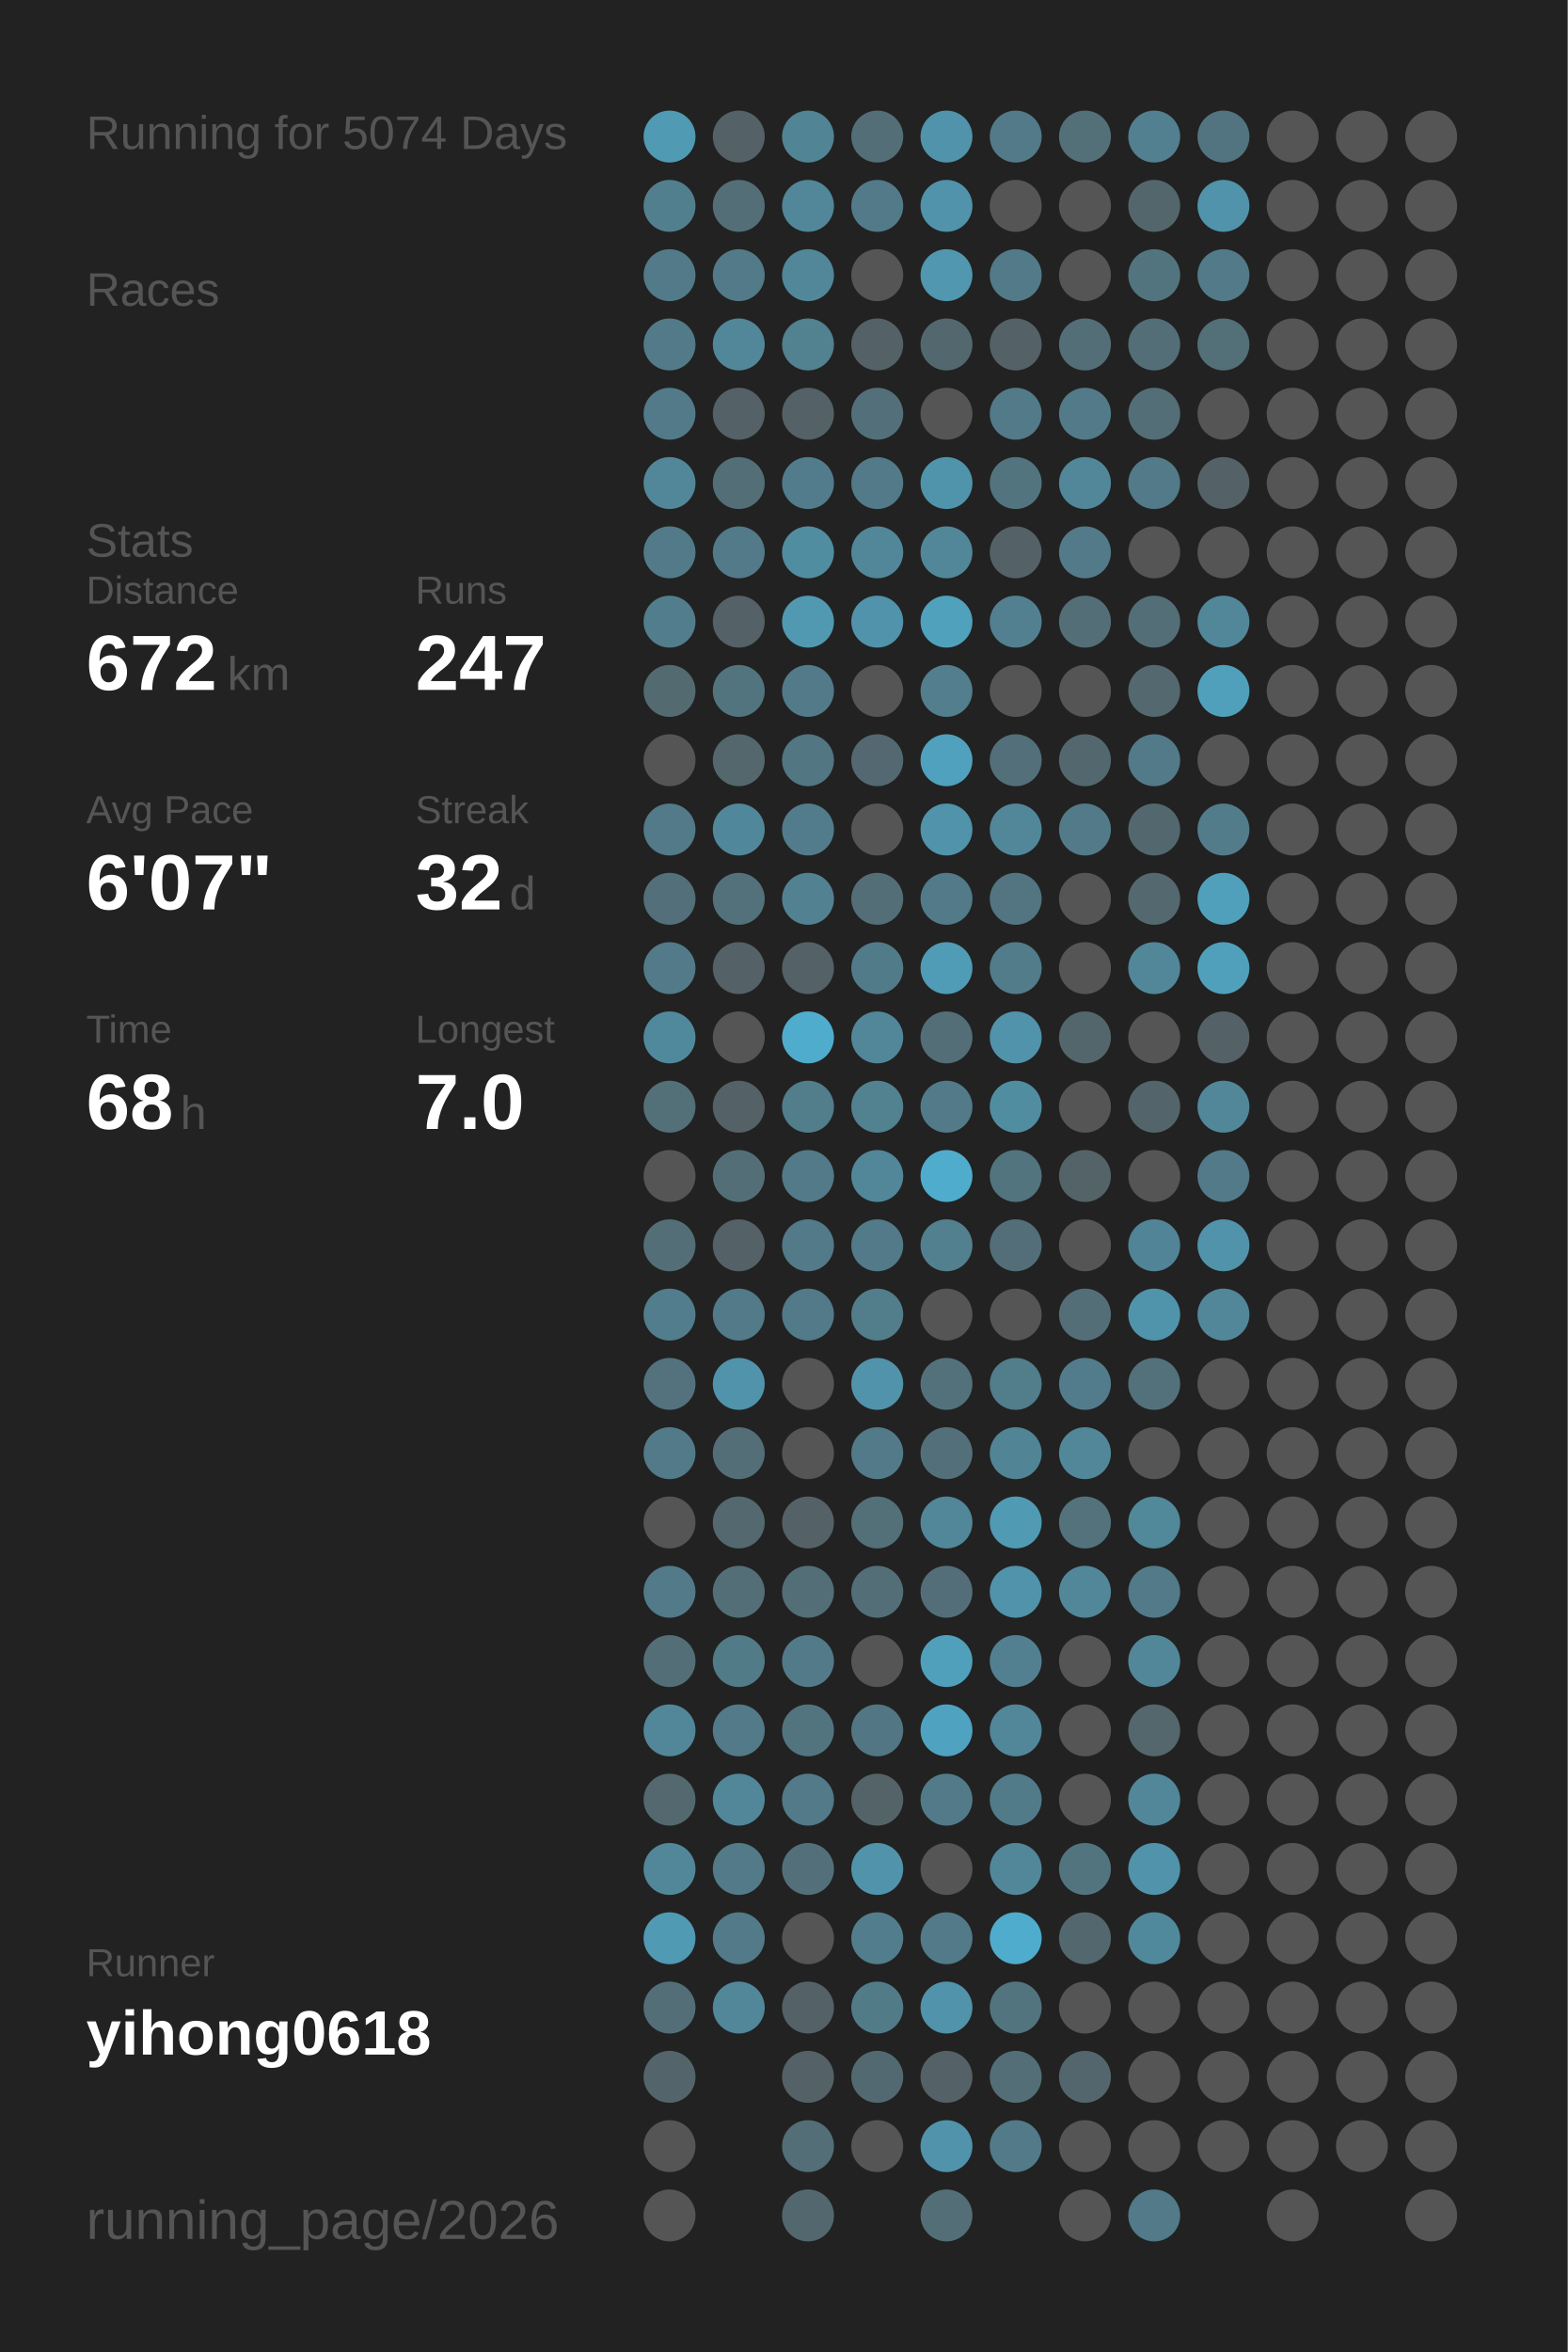
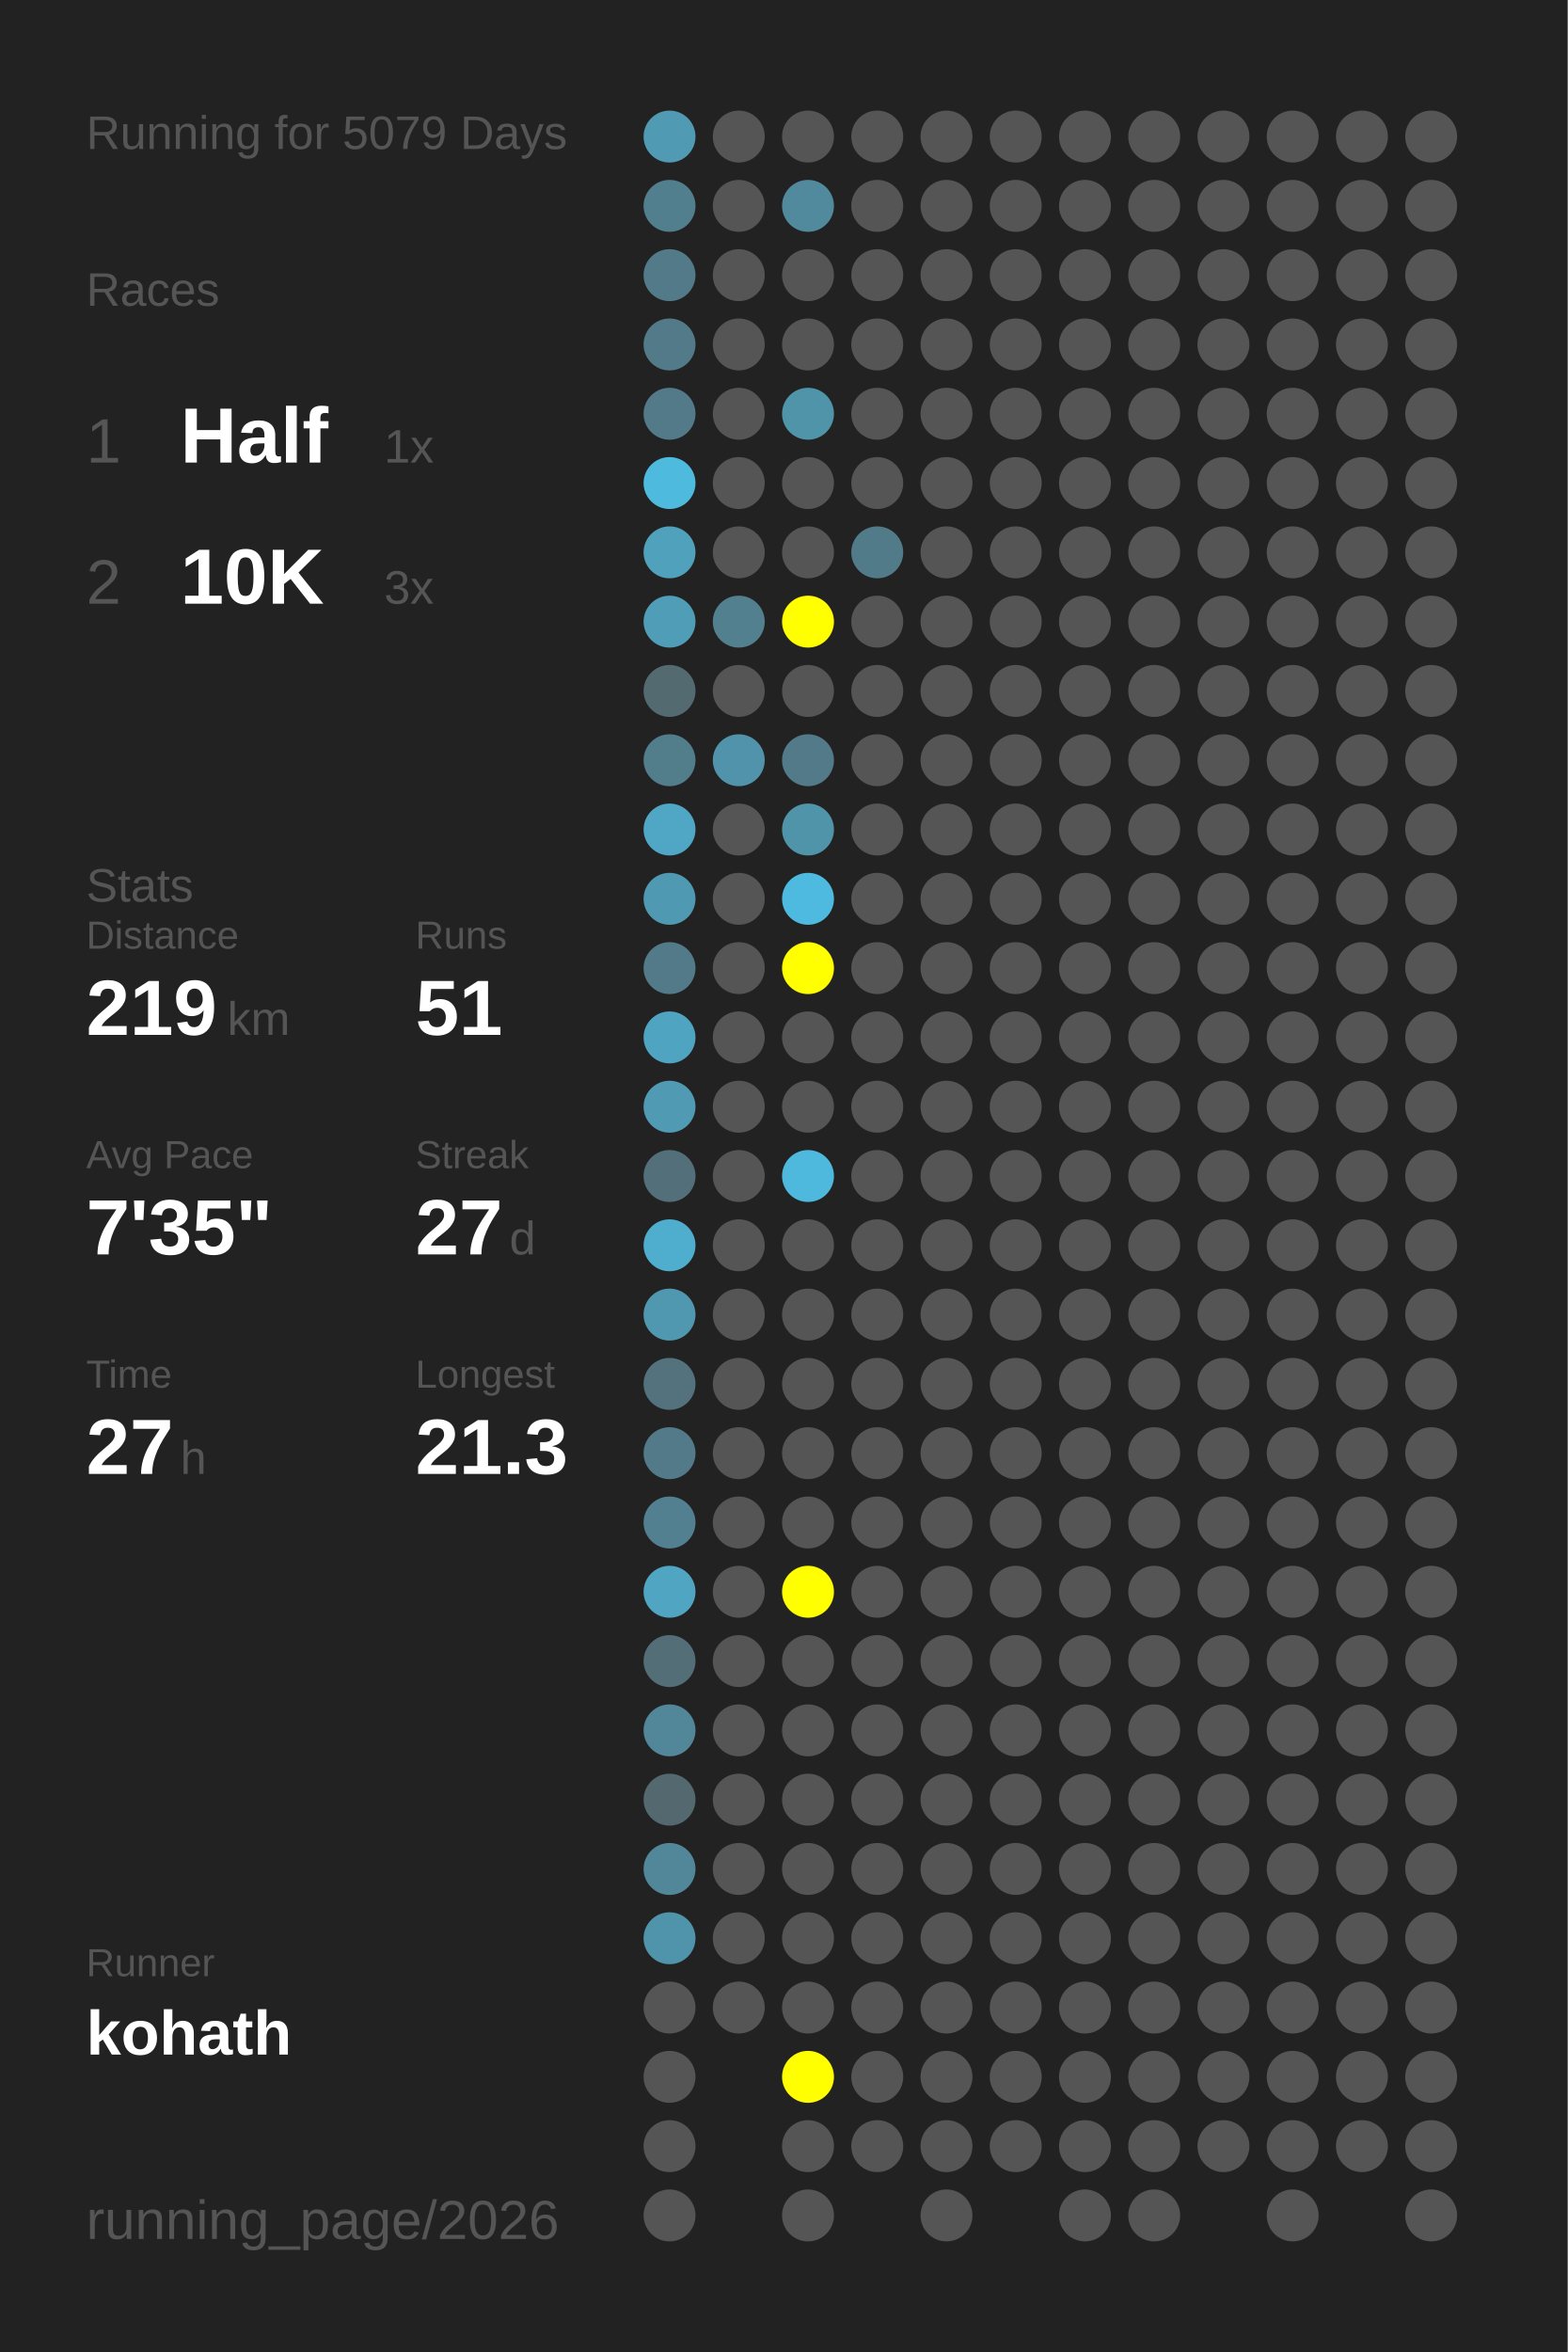
<svg xmlns="http://www.w3.org/2000/svg" baseProfile="full" height="300mm" version="1.1" viewBox="0,0,200,300" width="200mm">
  <defs />
  <rect fill="#222222" height="300" width="200" x="0" y="0" />
-   <text fill="#555555" style="font-size:6px; font-family:Arial;" x="11" y="19">Running for 5074 Days</text>
+   <text fill="#555555" style="font-size:6px; font-family:Arial;" x="11" y="19">Running for 5079 Days</text>
  <text fill="#555555" style="font-size:6px; font-family:Arial;" x="11" y="39">Races</text>
-   <text fill="#555555" style="font-size:6px; font-family:Arial;" x="11" y="71">Stats</text>
-   <text fill="#555555" style="font-size:5px; font-family:Arial;" x="11" y="77">Distance</text>
-   <text fill="#FFFFFF" style="font-size:10px; font-family:Arial; font-weight:bold;" x="11" y="88">672</text>
-   <text fill="#555555" style="font-size:6px; font-family:Arial;" x="29" y="88">km</text>
-   <text fill="#555555" style="font-size:5px; font-family:Arial;" x="53" y="77">Runs</text>
-   <text fill="#FFFFFF" style="font-size:10px; font-family:Arial; font-weight:bold;" x="53" y="88">247</text>
-   <text fill="#555555" style="font-size:5px; font-family:Arial;" x="11" y="105">Avg Pace</text>
-   <text fill="#FFFFFF" style="font-size:10px; font-family:Arial; font-weight:bold;" x="11" y="116">6'07"</text>
-   <text fill="#555555" style="font-size:5px; font-family:Arial;" x="53" y="105">Streak</text>
-   <text fill="#FFFFFF" style="font-size:10px; font-family:Arial; font-weight:bold;" x="53" y="116">32</text>
-   <text fill="#555555" style="font-size:6px; font-family:Arial;" x="65" y="116">d</text>
-   <text fill="#555555" style="font-size:5px; font-family:Arial;" x="11" y="133">Time</text>
-   <text fill="#FFFFFF" style="font-size:10px; font-family:Arial; font-weight:bold;" x="11" y="144">68</text>
-   <text fill="#555555" style="font-size:6px; font-family:Arial;" x="23" y="144">h</text>
-   <text fill="#555555" style="font-size:5px; font-family:Arial;" x="53" y="133">Longest</text>
-   <text fill="#FFFFFF" style="font-size:10px; font-family:Arial; font-weight:bold;" x="53" y="144">7.0</text>
+   <text fill="#555555" style="font-size:8px; font-family:Arial;" x="11" y="59">1</text>
+   <text fill="#FFFFFF" style="font-size:10px; font-family:Arial; font-weight:bold;" x="23" y="59">Half</text>
+   <text fill="#555555" style="font-size:6px; font-family:Arial;" x="49" y="59">1x</text>
+   <text fill="#555555" style="font-size:8px; font-family:Arial;" x="11" y="77">2</text>
+   <text fill="#FFFFFF" style="font-size:10px; font-family:Arial; font-weight:bold;" x="23" y="77">10K</text>
+   <text fill="#555555" style="font-size:6px; font-family:Arial;" x="49" y="77">3x</text>
+   <text fill="#555555" style="font-size:6px; font-family:Arial;" x="11" y="115">Stats</text>
+   <text fill="#555555" style="font-size:5px; font-family:Arial;" x="11" y="121">Distance</text>
+   <text fill="#FFFFFF" style="font-size:10px; font-family:Arial; font-weight:bold;" x="11" y="132">219</text>
+   <text fill="#555555" style="font-size:6px; font-family:Arial;" x="29" y="132">km</text>
+   <text fill="#555555" style="font-size:5px; font-family:Arial;" x="53" y="121">Runs</text>
+   <text fill="#FFFFFF" style="font-size:10px; font-family:Arial; font-weight:bold;" x="53" y="132">51</text>
+   <text fill="#555555" style="font-size:5px; font-family:Arial;" x="11" y="149">Avg Pace</text>
+   <text fill="#FFFFFF" style="font-size:10px; font-family:Arial; font-weight:bold;" x="11" y="160">7'35"</text>
+   <text fill="#555555" style="font-size:5px; font-family:Arial;" x="53" y="149">Streak</text>
+   <text fill="#FFFFFF" style="font-size:10px; font-family:Arial; font-weight:bold;" x="53" y="160">27</text>
+   <text fill="#555555" style="font-size:6px; font-family:Arial;" x="65" y="160">d</text>
+   <text fill="#555555" style="font-size:5px; font-family:Arial;" x="11" y="177">Time</text>
+   <text fill="#FFFFFF" style="font-size:10px; font-family:Arial; font-weight:bold;" x="11" y="188">27</text>
+   <text fill="#555555" style="font-size:6px; font-family:Arial;" x="23" y="188">h</text>
+   <text fill="#555555" style="font-size:5px; font-family:Arial;" x="53" y="177">Longest</text>
+   <text fill="#FFFFFF" style="font-size:10px; font-family:Arial; font-weight:bold;" x="53" y="188">21.3</text>
  <text fill="#555555" style="font-size:5px; font-family:Arial;" x="11" y="252.065">Runner</text>
-   <text fill="#FFFFFF" style="font-size:8px; font-family:Arial; font-weight:bold;" x="11" y="262.065">yihong0618</text>
+   <text fill="#FFFFFF" style="font-size:8px; font-family:Arial; font-weight:bold;" x="11" y="262.065">kohath</text>
  <text fill="#555555" style="font-size:7px; font-family:Arial;" x="11" y="285.581">running_page/2026</text>
  <circle cx="85.417" cy="17.419" fill="#509ab3" r="3.312" />
  <circle cx="85.417" cy="26.258" fill="#527f8e" r="3.312" />
  <circle cx="85.417" cy="35.097" fill="#527a88" r="3.312" />
  <circle cx="85.417" cy="43.935" fill="#527a88" r="3.312" />
  <circle cx="85.417" cy="52.774" fill="#527a88" r="3.312" />
-   <circle cx="85.417" cy="61.613" fill="#518799" r="3.312" />
-   <circle cx="85.417" cy="70.452" fill="#527a88" r="3.312" />
-   <circle cx="85.417" cy="79.29" fill="#527d8c" r="3.312" />
+   <circle cx="85.417" cy="61.613" fill="#4ebade" r="3.312" />
+   <circle cx="85.417" cy="70.452" fill="#50a1bc" r="3.312" />
+   <circle cx="85.417" cy="79.29" fill="#509db7" r="3.312" />
  <circle cx="85.417" cy="88.129" fill="#536a71" r="3.312" />
-   <circle cx="85.417" cy="96.968" fill="#555555" r="3.312" />
-   <circle cx="85.417" cy="105.806" fill="#527a88" r="3.312" />
-   <circle cx="85.417" cy="114.645" fill="#536f79" r="3.312" />
+   <circle cx="85.417" cy="96.968" fill="#527d8b" r="3.312" />
+   <circle cx="85.417" cy="105.806" fill="#4fa7c5" r="3.312" />
+   <circle cx="85.417" cy="114.645" fill="#5099b2" r="3.312" />
  <circle cx="85.417" cy="123.484" fill="#527a88" r="3.312" />
-   <circle cx="85.417" cy="132.323" fill="#51899c" r="3.312" />
-   <circle cx="85.417" cy="141.161" fill="#536f78" r="3.312" />
-   <circle cx="85.417" cy="150" fill="#555555" r="3.312" />
-   <circle cx="85.417" cy="158.839" fill="#536e77" r="3.312" />
-   <circle cx="85.417" cy="167.677" fill="#527d8c" r="3.312" />
+   <circle cx="85.417" cy="132.323" fill="#4fa4c1" r="3.312" />
+   <circle cx="85.417" cy="141.161" fill="#509ab3" r="3.312" />
+   <circle cx="85.417" cy="150" fill="#53707a" r="3.312" />
+   <circle cx="85.417" cy="158.839" fill="#4fadcd" r="3.312" />
+   <circle cx="85.417" cy="167.677" fill="#5098b0" r="3.312" />
  <circle cx="85.417" cy="176.516" fill="#53727d" r="3.312" />
  <circle cx="85.417" cy="185.355" fill="#527a88" r="3.312" />
-   <circle cx="85.417" cy="194.194" fill="#555555" r="3.312" />
-   <circle cx="85.417" cy="203.032" fill="#527a88" r="3.312" />
+   <circle cx="85.417" cy="194.194" fill="#528090" r="3.312" />
+   <circle cx="85.417" cy="203.032" fill="#4fa5c2" r="3.312" />
  <circle cx="85.417" cy="211.871" fill="#536e77" r="3.312" />
  <circle cx="85.417" cy="220.71" fill="#518799" r="3.312" />
  <circle cx="85.417" cy="229.548" fill="#53686f" r="3.312" />
  <circle cx="85.417" cy="238.387" fill="#518799" r="3.312" />
-   <circle cx="85.417" cy="247.226" fill="#509ab3" r="3.312" />
-   <circle cx="85.417" cy="256.065" fill="#536e77" r="3.312" />
-   <circle cx="85.417" cy="264.903" fill="#53656b" r="3.312" />
+   <circle cx="85.417" cy="247.226" fill="#5094ab" r="3.312" />
+   <circle cx="85.417" cy="256.065" fill="#555555" r="3.312" />
+   <circle cx="85.417" cy="264.903" fill="#555555" r="3.312" />
  <circle cx="85.417" cy="273.742" fill="#555555" r="3.312" />
  <circle cx="85.417" cy="282.581" fill="#555555" r="3.312" />
-   <circle cx="94.25" cy="17.419" fill="#546166" r="3.312" />
-   <circle cx="94.25" cy="26.258" fill="#536e77" r="3.312" />
-   <circle cx="94.25" cy="35.097" fill="#527a88" r="3.312" />
-   <circle cx="94.25" cy="43.935" fill="#518799" r="3.312" />
-   <circle cx="94.25" cy="52.774" fill="#546166" r="3.312" />
-   <circle cx="94.25" cy="61.613" fill="#536e77" r="3.312" />
-   <circle cx="94.25" cy="70.452" fill="#527a88" r="3.312" />
-   <circle cx="94.25" cy="79.29" fill="#546166" r="3.312" />
-   <circle cx="94.25" cy="88.129" fill="#52747f" r="3.312" />
-   <circle cx="94.25" cy="96.968" fill="#53676d" r="3.312" />
-   <circle cx="94.25" cy="105.806" fill="#51879a" r="3.312" />
-   <circle cx="94.25" cy="114.645" fill="#53717b" r="3.312" />
-   <circle cx="94.25" cy="123.484" fill="#546166" r="3.312" />
+   <circle cx="94.25" cy="17.419" fill="#555555" r="3.312" />
+   <circle cx="94.25" cy="26.258" fill="#555555" r="3.312" />
+   <circle cx="94.25" cy="35.097" fill="#555555" r="3.312" />
+   <circle cx="94.25" cy="43.935" fill="#555555" r="3.312" />
+   <circle cx="94.25" cy="52.774" fill="#555555" r="3.312" />
+   <circle cx="94.25" cy="61.613" fill="#555555" r="3.312" />
+   <circle cx="94.25" cy="70.452" fill="#555555" r="3.312" />
+   <circle cx="94.25" cy="79.29" fill="#52808f" r="3.312" />
+   <circle cx="94.25" cy="88.129" fill="#555555" r="3.312" />
+   <circle cx="94.25" cy="96.968" fill="#5093aa" r="3.312" />
+   <circle cx="94.25" cy="105.806" fill="#555555" r="3.312" />
+   <circle cx="94.25" cy="114.645" fill="#555555" r="3.312" />
+   <circle cx="94.25" cy="123.484" fill="#555555" r="3.312" />
  <circle cx="94.25" cy="132.323" fill="#555555" r="3.312" />
-   <circle cx="94.25" cy="141.161" fill="#546166" r="3.312" />
-   <circle cx="94.25" cy="150" fill="#536e77" r="3.312" />
-   <circle cx="94.25" cy="158.839" fill="#546166" r="3.312" />
-   <circle cx="94.25" cy="167.677" fill="#527a88" r="3.312" />
-   <circle cx="94.25" cy="176.516" fill="#5093aa" r="3.312" />
-   <circle cx="94.25" cy="185.355" fill="#536e77" r="3.312" />
-   <circle cx="94.25" cy="194.194" fill="#53686f" r="3.312" />
-   <circle cx="94.25" cy="203.032" fill="#536e77" r="3.312" />
-   <circle cx="94.25" cy="211.871" fill="#527b88" r="3.312" />
-   <circle cx="94.25" cy="220.71" fill="#527a88" r="3.312" />
-   <circle cx="94.25" cy="229.548" fill="#518799" r="3.312" />
-   <circle cx="94.25" cy="238.387" fill="#527a88" r="3.312" />
-   <circle cx="94.25" cy="247.226" fill="#527a88" r="3.312" />
-   <circle cx="94.25" cy="256.065" fill="#518799" r="3.312" />
-   <circle cx="103.083" cy="17.419" fill="#518495" r="3.312" />
-   <circle cx="103.083" cy="26.258" fill="#518799" r="3.312" />
-   <circle cx="103.083" cy="35.097" fill="#518799" r="3.312" />
-   <circle cx="103.083" cy="43.935" fill="#528190" r="3.312" />
-   <circle cx="103.083" cy="52.774" fill="#546166" r="3.312" />
-   <circle cx="103.083" cy="61.613" fill="#527c8b" r="3.312" />
-   <circle cx="103.083" cy="70.452" fill="#518da1" r="3.312" />
-   <circle cx="103.083" cy="79.29" fill="#5099b1" r="3.312" />
-   <circle cx="103.083" cy="88.129" fill="#527a88" r="3.312" />
-   <circle cx="103.083" cy="96.968" fill="#527682" r="3.312" />
-   <circle cx="103.083" cy="105.806" fill="#527c8b" r="3.312" />
-   <circle cx="103.083" cy="114.645" fill="#528192" r="3.312" />
-   <circle cx="103.083" cy="123.484" fill="#546166" r="3.312" />
-   <circle cx="103.083" cy="132.323" fill="#4faccc" r="3.312" />
-   <circle cx="103.083" cy="141.161" fill="#527d8b" r="3.312" />
-   <circle cx="103.083" cy="150" fill="#527a88" r="3.312" />
-   <circle cx="103.083" cy="158.839" fill="#527a88" r="3.312" />
-   <circle cx="103.083" cy="167.677" fill="#527a88" r="3.312" />
+   <circle cx="94.25" cy="141.161" fill="#555555" r="3.312" />
+   <circle cx="94.25" cy="150" fill="#555555" r="3.312" />
+   <circle cx="94.25" cy="158.839" fill="#555555" r="3.312" />
+   <circle cx="94.25" cy="167.677" fill="#555555" r="3.312" />
+   <circle cx="94.25" cy="176.516" fill="#555555" r="3.312" />
+   <circle cx="94.25" cy="185.355" fill="#555555" r="3.312" />
+   <circle cx="94.25" cy="194.194" fill="#555555" r="3.312" />
+   <circle cx="94.25" cy="203.032" fill="#555555" r="3.312" />
+   <circle cx="94.25" cy="211.871" fill="#555555" r="3.312" />
+   <circle cx="94.25" cy="220.71" fill="#555555" r="3.312" />
+   <circle cx="94.25" cy="229.548" fill="#555555" r="3.312" />
+   <circle cx="94.25" cy="238.387" fill="#555555" r="3.312" />
+   <circle cx="94.25" cy="247.226" fill="#555555" r="3.312" />
+   <circle cx="94.25" cy="256.065" fill="#555555" r="3.312" />
+   <circle cx="103.083" cy="17.419" fill="#555555" r="3.312" />
+   <circle cx="103.083" cy="26.258" fill="#51899d" r="3.312" />
+   <circle cx="103.083" cy="35.097" fill="#555555" r="3.312" />
+   <circle cx="103.083" cy="43.935" fill="#555555" r="3.312" />
+   <circle cx="103.083" cy="52.774" fill="#5094aa" r="3.312" />
+   <circle cx="103.083" cy="61.613" fill="#555555" r="3.312" />
+   <circle cx="103.083" cy="70.452" fill="#555555" r="3.312" />
+   <circle cx="103.083" cy="79.29" fill="#FFFF00" r="3.312" />
+   <circle cx="103.083" cy="88.129" fill="#555555" r="3.312" />
+   <circle cx="103.083" cy="96.968" fill="#527a88" r="3.312" />
+   <circle cx="103.083" cy="105.806" fill="#5094aa" r="3.312" />
+   <circle cx="103.083" cy="114.645" fill="#4ebadf" r="3.312" />
+   <circle cx="103.083" cy="123.484" fill="#FFFF00" r="3.312" />
+   <circle cx="103.083" cy="132.323" fill="#555555" r="3.312" />
+   <circle cx="103.083" cy="141.161" fill="#555555" r="3.312" />
+   <circle cx="103.083" cy="150" fill="#4eb9dd" r="3.312" />
+   <circle cx="103.083" cy="158.839" fill="#555555" r="3.312" />
+   <circle cx="103.083" cy="167.677" fill="#555555" r="3.312" />
  <circle cx="103.083" cy="176.516" fill="#555555" r="3.312" />
  <circle cx="103.083" cy="185.355" fill="#555555" r="3.312" />
-   <circle cx="103.083" cy="194.194" fill="#546166" r="3.312" />
-   <circle cx="103.083" cy="203.032" fill="#536e77" r="3.312" />
-   <circle cx="103.083" cy="211.871" fill="#527a88" r="3.312" />
-   <circle cx="103.083" cy="220.71" fill="#52747f" r="3.312" />
-   <circle cx="103.083" cy="229.548" fill="#527a88" r="3.312" />
-   <circle cx="103.083" cy="238.387" fill="#53707a" r="3.312" />
+   <circle cx="103.083" cy="194.194" fill="#555555" r="3.312" />
+   <circle cx="103.083" cy="203.032" fill="#FFFF00" r="3.312" />
+   <circle cx="103.083" cy="211.871" fill="#555555" r="3.312" />
+   <circle cx="103.083" cy="220.71" fill="#555555" r="3.312" />
+   <circle cx="103.083" cy="229.548" fill="#555555" r="3.312" />
+   <circle cx="103.083" cy="238.387" fill="#555555" r="3.312" />
  <circle cx="103.083" cy="247.226" fill="#555555" r="3.312" />
-   <circle cx="103.083" cy="256.065" fill="#546166" r="3.312" />
-   <circle cx="103.083" cy="264.903" fill="#546267" r="3.312" />
-   <circle cx="103.083" cy="273.742" fill="#536e77" r="3.312" />
-   <circle cx="103.083" cy="282.581" fill="#53686e" r="3.312" />
-   <circle cx="111.917" cy="17.419" fill="#536e77" r="3.312" />
-   <circle cx="111.917" cy="26.258" fill="#527a88" r="3.312" />
+   <circle cx="103.083" cy="256.065" fill="#555555" r="3.312" />
+   <circle cx="103.083" cy="264.903" fill="#FFFF00" r="3.312" />
+   <circle cx="103.083" cy="273.742" fill="#555555" r="3.312" />
+   <circle cx="103.083" cy="282.581" fill="#555555" r="3.312" />
+   <circle cx="111.917" cy="17.419" fill="#555555" r="3.312" />
+   <circle cx="111.917" cy="26.258" fill="#555555" r="3.312" />
  <circle cx="111.917" cy="35.097" fill="#555555" r="3.312" />
-   <circle cx="111.917" cy="43.935" fill="#546166" r="3.312" />
-   <circle cx="111.917" cy="52.774" fill="#53707a" r="3.312" />
-   <circle cx="111.917" cy="61.613" fill="#527a88" r="3.312" />
-   <circle cx="111.917" cy="70.452" fill="#518799" r="3.312" />
-   <circle cx="111.917" cy="79.29" fill="#5093aa" r="3.312" />
+   <circle cx="111.917" cy="43.935" fill="#555555" r="3.312" />
+   <circle cx="111.917" cy="52.774" fill="#555555" r="3.312" />
+   <circle cx="111.917" cy="61.613" fill="#555555" r="3.312" />
+   <circle cx="111.917" cy="70.452" fill="#527b89" r="3.312" />
+   <circle cx="111.917" cy="79.29" fill="#555555" r="3.312" />
  <circle cx="111.917" cy="88.129" fill="#555555" r="3.312" />
-   <circle cx="111.917" cy="96.968" fill="#536870" r="3.312" />
+   <circle cx="111.917" cy="96.968" fill="#555555" r="3.312" />
  <circle cx="111.917" cy="105.806" fill="#555555" r="3.312" />
-   <circle cx="111.917" cy="114.645" fill="#536e77" r="3.312" />
-   <circle cx="111.917" cy="123.484" fill="#527b89" r="3.312" />
-   <circle cx="111.917" cy="132.323" fill="#518799" r="3.312" />
-   <circle cx="111.917" cy="141.161" fill="#528190" r="3.312" />
-   <circle cx="111.917" cy="150" fill="#518799" r="3.312" />
-   <circle cx="111.917" cy="158.839" fill="#527a88" r="3.312" />
-   <circle cx="111.917" cy="167.677" fill="#527d8b" r="3.312" />
-   <circle cx="111.917" cy="176.516" fill="#5093aa" r="3.312" />
-   <circle cx="111.917" cy="185.355" fill="#527a88" r="3.312" />
-   <circle cx="111.917" cy="194.194" fill="#536f78" r="3.312" />
-   <circle cx="111.917" cy="203.032" fill="#536e77" r="3.312" />
+   <circle cx="111.917" cy="114.645" fill="#555555" r="3.312" />
+   <circle cx="111.917" cy="123.484" fill="#555555" r="3.312" />
+   <circle cx="111.917" cy="132.323" fill="#555555" r="3.312" />
+   <circle cx="111.917" cy="141.161" fill="#555555" r="3.312" />
+   <circle cx="111.917" cy="150" fill="#555555" r="3.312" />
+   <circle cx="111.917" cy="158.839" fill="#555555" r="3.312" />
+   <circle cx="111.917" cy="167.677" fill="#555555" r="3.312" />
+   <circle cx="111.917" cy="176.516" fill="#555555" r="3.312" />
+   <circle cx="111.917" cy="185.355" fill="#555555" r="3.312" />
+   <circle cx="111.917" cy="194.194" fill="#555555" r="3.312" />
+   <circle cx="111.917" cy="203.032" fill="#555555" r="3.312" />
  <circle cx="111.917" cy="211.871" fill="#555555" r="3.312" />
-   <circle cx="111.917" cy="220.71" fill="#527683" r="3.312" />
-   <circle cx="111.917" cy="229.548" fill="#546368" r="3.312" />
-   <circle cx="111.917" cy="238.387" fill="#5093aa" r="3.312" />
-   <circle cx="111.917" cy="247.226" fill="#527d8c" r="3.312" />
-   <circle cx="111.917" cy="256.065" fill="#527b88" r="3.312" />
-   <circle cx="111.917" cy="264.903" fill="#536971" r="3.312" />
+   <circle cx="111.917" cy="220.71" fill="#555555" r="3.312" />
+   <circle cx="111.917" cy="229.548" fill="#555555" r="3.312" />
+   <circle cx="111.917" cy="238.387" fill="#555555" r="3.312" />
+   <circle cx="111.917" cy="247.226" fill="#555555" r="3.312" />
+   <circle cx="111.917" cy="256.065" fill="#555555" r="3.312" />
+   <circle cx="111.917" cy="264.903" fill="#555555" r="3.312" />
  <circle cx="111.917" cy="273.742" fill="#555555" r="3.312" />
-   <circle cx="120.75" cy="17.419" fill="#5093aa" r="3.312" />
-   <circle cx="120.75" cy="26.258" fill="#5093aa" r="3.312" />
-   <circle cx="120.75" cy="35.097" fill="#5097af" r="3.312" />
-   <circle cx="120.75" cy="43.935" fill="#53686e" r="3.312" />
+   <circle cx="120.75" cy="17.419" fill="#555555" r="3.312" />
+   <circle cx="120.75" cy="26.258" fill="#555555" r="3.312" />
+   <circle cx="120.75" cy="35.097" fill="#555555" r="3.312" />
+   <circle cx="120.75" cy="43.935" fill="#555555" r="3.312" />
  <circle cx="120.75" cy="52.774" fill="#555555" r="3.312" />
-   <circle cx="120.75" cy="61.613" fill="#5094ab" r="3.312" />
-   <circle cx="120.75" cy="70.452" fill="#518799" r="3.312" />
-   <circle cx="120.75" cy="79.29" fill="#50a1bc" r="3.312" />
-   <circle cx="120.75" cy="88.129" fill="#527e8d" r="3.312" />
-   <circle cx="120.75" cy="96.968" fill="#50a1bd" r="3.312" />
-   <circle cx="120.75" cy="105.806" fill="#5093aa" r="3.312" />
-   <circle cx="120.75" cy="114.645" fill="#527a88" r="3.312" />
-   <circle cx="120.75" cy="123.484" fill="#509bb5" r="3.312" />
-   <circle cx="120.75" cy="132.323" fill="#536e77" r="3.312" />
-   <circle cx="120.75" cy="141.161" fill="#527a88" r="3.312" />
-   <circle cx="120.75" cy="150" fill="#4faccc" r="3.312" />
-   <circle cx="120.75" cy="158.839" fill="#52808f" r="3.312" />
+   <circle cx="120.75" cy="61.613" fill="#555555" r="3.312" />
+   <circle cx="120.75" cy="70.452" fill="#555555" r="3.312" />
+   <circle cx="120.75" cy="79.29" fill="#555555" r="3.312" />
+   <circle cx="120.75" cy="88.129" fill="#555555" r="3.312" />
+   <circle cx="120.75" cy="96.968" fill="#555555" r="3.312" />
+   <circle cx="120.75" cy="105.806" fill="#555555" r="3.312" />
+   <circle cx="120.75" cy="114.645" fill="#555555" r="3.312" />
+   <circle cx="120.75" cy="123.484" fill="#555555" r="3.312" />
+   <circle cx="120.75" cy="132.323" fill="#555555" r="3.312" />
+   <circle cx="120.75" cy="141.161" fill="#555555" r="3.312" />
+   <circle cx="120.75" cy="150" fill="#555555" r="3.312" />
+   <circle cx="120.75" cy="158.839" fill="#555555" r="3.312" />
  <circle cx="120.75" cy="167.677" fill="#555555" r="3.312" />
-   <circle cx="120.75" cy="176.516" fill="#53717b" r="3.312" />
-   <circle cx="120.75" cy="185.355" fill="#53707a" r="3.312" />
-   <circle cx="120.75" cy="194.194" fill="#518799" r="3.312" />
-   <circle cx="120.75" cy="203.032" fill="#536e78" r="3.312" />
-   <circle cx="120.75" cy="211.871" fill="#50a0bb" r="3.312" />
-   <circle cx="120.75" cy="220.71" fill="#4fa3c0" r="3.312" />
-   <circle cx="120.75" cy="229.548" fill="#527a88" r="3.312" />
+   <circle cx="120.75" cy="176.516" fill="#555555" r="3.312" />
+   <circle cx="120.75" cy="185.355" fill="#555555" r="3.312" />
+   <circle cx="120.75" cy="194.194" fill="#555555" r="3.312" />
+   <circle cx="120.75" cy="203.032" fill="#555555" r="3.312" />
+   <circle cx="120.75" cy="211.871" fill="#555555" r="3.312" />
+   <circle cx="120.75" cy="220.71" fill="#555555" r="3.312" />
+   <circle cx="120.75" cy="229.548" fill="#555555" r="3.312" />
  <circle cx="120.75" cy="238.387" fill="#555555" r="3.312" />
-   <circle cx="120.75" cy="247.226" fill="#527a88" r="3.312" />
-   <circle cx="120.75" cy="256.065" fill="#5093aa" r="3.312" />
-   <circle cx="120.75" cy="264.903" fill="#546166" r="3.312" />
-   <circle cx="120.75" cy="273.742" fill="#5093aa" r="3.312" />
-   <circle cx="120.75" cy="282.581" fill="#536e77" r="3.312" />
-   <circle cx="129.583" cy="17.419" fill="#527a88" r="3.312" />
+   <circle cx="120.75" cy="247.226" fill="#555555" r="3.312" />
+   <circle cx="120.75" cy="256.065" fill="#555555" r="3.312" />
+   <circle cx="120.75" cy="264.903" fill="#555555" r="3.312" />
+   <circle cx="120.75" cy="273.742" fill="#555555" r="3.312" />
+   <circle cx="120.75" cy="282.581" fill="#555555" r="3.312" />
+   <circle cx="129.583" cy="17.419" fill="#555555" r="3.312" />
  <circle cx="129.583" cy="26.258" fill="#555555" r="3.312" />
-   <circle cx="129.583" cy="35.097" fill="#527a88" r="3.312" />
-   <circle cx="129.583" cy="43.935" fill="#546166" r="3.312" />
-   <circle cx="129.583" cy="52.774" fill="#527a88" r="3.312" />
-   <circle cx="129.583" cy="61.613" fill="#52747f" r="3.312" />
-   <circle cx="129.583" cy="70.452" fill="#546166" r="3.312" />
-   <circle cx="129.583" cy="79.29" fill="#528090" r="3.312" />
+   <circle cx="129.583" cy="35.097" fill="#555555" r="3.312" />
+   <circle cx="129.583" cy="43.935" fill="#555555" r="3.312" />
+   <circle cx="129.583" cy="52.774" fill="#555555" r="3.312" />
+   <circle cx="129.583" cy="61.613" fill="#555555" r="3.312" />
+   <circle cx="129.583" cy="70.452" fill="#555555" r="3.312" />
+   <circle cx="129.583" cy="79.29" fill="#555555" r="3.312" />
  <circle cx="129.583" cy="88.129" fill="#555555" r="3.312" />
-   <circle cx="129.583" cy="96.968" fill="#53707a" r="3.312" />
-   <circle cx="129.583" cy="105.806" fill="#518799" r="3.312" />
-   <circle cx="129.583" cy="114.645" fill="#527581" r="3.312" />
-   <circle cx="129.583" cy="123.484" fill="#527c8a" r="3.312" />
-   <circle cx="129.583" cy="132.323" fill="#5093aa" r="3.312" />
-   <circle cx="129.583" cy="141.161" fill="#518da1" r="3.312" />
-   <circle cx="129.583" cy="150" fill="#52747f" r="3.312" />
-   <circle cx="129.583" cy="158.839" fill="#536e78" r="3.312" />
+   <circle cx="129.583" cy="96.968" fill="#555555" r="3.312" />
+   <circle cx="129.583" cy="105.806" fill="#555555" r="3.312" />
+   <circle cx="129.583" cy="114.645" fill="#555555" r="3.312" />
+   <circle cx="129.583" cy="123.484" fill="#555555" r="3.312" />
+   <circle cx="129.583" cy="132.323" fill="#555555" r="3.312" />
+   <circle cx="129.583" cy="141.161" fill="#555555" r="3.312" />
+   <circle cx="129.583" cy="150" fill="#555555" r="3.312" />
+   <circle cx="129.583" cy="158.839" fill="#555555" r="3.312" />
  <circle cx="129.583" cy="167.677" fill="#555555" r="3.312" />
-   <circle cx="129.583" cy="176.516" fill="#527d8b" r="3.312" />
-   <circle cx="129.583" cy="185.355" fill="#518494" r="3.312" />
-   <circle cx="129.583" cy="194.194" fill="#509ab3" r="3.312" />
-   <circle cx="129.583" cy="203.032" fill="#5093aa" r="3.312" />
-   <circle cx="129.583" cy="211.871" fill="#528090" r="3.312" />
-   <circle cx="129.583" cy="220.71" fill="#518799" r="3.312" />
-   <circle cx="129.583" cy="229.548" fill="#527b89" r="3.312" />
-   <circle cx="129.583" cy="238.387" fill="#518799" r="3.312" />
-   <circle cx="129.583" cy="247.226" fill="#4faccc" r="3.312" />
-   <circle cx="129.583" cy="256.065" fill="#52747f" r="3.312" />
-   <circle cx="129.583" cy="264.903" fill="#536e77" r="3.312" />
-   <circle cx="129.583" cy="273.742" fill="#527a88" r="3.312" />
-   <circle cx="138.417" cy="17.419" fill="#536f78" r="3.312" />
+   <circle cx="129.583" cy="176.516" fill="#555555" r="3.312" />
+   <circle cx="129.583" cy="185.355" fill="#555555" r="3.312" />
+   <circle cx="129.583" cy="194.194" fill="#555555" r="3.312" />
+   <circle cx="129.583" cy="203.032" fill="#555555" r="3.312" />
+   <circle cx="129.583" cy="211.871" fill="#555555" r="3.312" />
+   <circle cx="129.583" cy="220.71" fill="#555555" r="3.312" />
+   <circle cx="129.583" cy="229.548" fill="#555555" r="3.312" />
+   <circle cx="129.583" cy="238.387" fill="#555555" r="3.312" />
+   <circle cx="129.583" cy="247.226" fill="#555555" r="3.312" />
+   <circle cx="129.583" cy="256.065" fill="#555555" r="3.312" />
+   <circle cx="129.583" cy="264.903" fill="#555555" r="3.312" />
+   <circle cx="129.583" cy="273.742" fill="#555555" r="3.312" />
+   <circle cx="138.417" cy="17.419" fill="#555555" r="3.312" />
  <circle cx="138.417" cy="26.258" fill="#555555" r="3.312" />
  <circle cx="138.417" cy="35.097" fill="#555555" r="3.312" />
-   <circle cx="138.417" cy="43.935" fill="#536e77" r="3.312" />
-   <circle cx="138.417" cy="52.774" fill="#527a88" r="3.312" />
-   <circle cx="138.417" cy="61.613" fill="#518799" r="3.312" />
-   <circle cx="138.417" cy="70.452" fill="#527a88" r="3.312" />
-   <circle cx="138.417" cy="79.29" fill="#536e77" r="3.312" />
+   <circle cx="138.417" cy="43.935" fill="#555555" r="3.312" />
+   <circle cx="138.417" cy="52.774" fill="#555555" r="3.312" />
+   <circle cx="138.417" cy="61.613" fill="#555555" r="3.312" />
+   <circle cx="138.417" cy="70.452" fill="#555555" r="3.312" />
+   <circle cx="138.417" cy="79.29" fill="#555555" r="3.312" />
  <circle cx="138.417" cy="88.129" fill="#555555" r="3.312" />
-   <circle cx="138.417" cy="96.968" fill="#53686e" r="3.312" />
-   <circle cx="138.417" cy="105.806" fill="#527a88" r="3.312" />
+   <circle cx="138.417" cy="96.968" fill="#555555" r="3.312" />
+   <circle cx="138.417" cy="105.806" fill="#555555" r="3.312" />
  <circle cx="138.417" cy="114.645" fill="#555555" r="3.312" />
  <circle cx="138.417" cy="123.484" fill="#555555" r="3.312" />
-   <circle cx="138.417" cy="132.323" fill="#53666c" r="3.312" />
+   <circle cx="138.417" cy="132.323" fill="#555555" r="3.312" />
  <circle cx="138.417" cy="141.161" fill="#555555" r="3.312" />
-   <circle cx="138.417" cy="150" fill="#546368" r="3.312" />
+   <circle cx="138.417" cy="150" fill="#555555" r="3.312" />
  <circle cx="138.417" cy="158.839" fill="#555555" r="3.312" />
-   <circle cx="138.417" cy="167.677" fill="#536e77" r="3.312" />
-   <circle cx="138.417" cy="176.516" fill="#527c8b" r="3.312" />
-   <circle cx="138.417" cy="185.355" fill="#518799" r="3.312" />
-   <circle cx="138.417" cy="194.194" fill="#53727c" r="3.312" />
-   <circle cx="138.417" cy="203.032" fill="#518799" r="3.312" />
+   <circle cx="138.417" cy="167.677" fill="#555555" r="3.312" />
+   <circle cx="138.417" cy="176.516" fill="#555555" r="3.312" />
+   <circle cx="138.417" cy="185.355" fill="#555555" r="3.312" />
+   <circle cx="138.417" cy="194.194" fill="#555555" r="3.312" />
+   <circle cx="138.417" cy="203.032" fill="#555555" r="3.312" />
  <circle cx="138.417" cy="211.871" fill="#555555" r="3.312" />
  <circle cx="138.417" cy="220.71" fill="#555555" r="3.312" />
  <circle cx="138.417" cy="229.548" fill="#555555" r="3.312" />
-   <circle cx="138.417" cy="238.387" fill="#52747f" r="3.312" />
-   <circle cx="138.417" cy="247.226" fill="#53676e" r="3.312" />
+   <circle cx="138.417" cy="238.387" fill="#555555" r="3.312" />
+   <circle cx="138.417" cy="247.226" fill="#555555" r="3.312" />
  <circle cx="138.417" cy="256.065" fill="#555555" r="3.312" />
-   <circle cx="138.417" cy="264.903" fill="#53666d" r="3.312" />
+   <circle cx="138.417" cy="264.903" fill="#555555" r="3.312" />
  <circle cx="138.417" cy="273.742" fill="#555555" r="3.312" />
  <circle cx="138.417" cy="282.581" fill="#555555" r="3.312" />
-   <circle cx="147.25" cy="17.419" fill="#528090" r="3.312" />
-   <circle cx="147.25" cy="26.258" fill="#53666c" r="3.312" />
-   <circle cx="147.25" cy="35.097" fill="#52747f" r="3.312" />
-   <circle cx="147.25" cy="43.935" fill="#536e77" r="3.312" />
-   <circle cx="147.25" cy="52.774" fill="#536e77" r="3.312" />
-   <circle cx="147.25" cy="61.613" fill="#527a88" r="3.312" />
+   <circle cx="147.25" cy="17.419" fill="#555555" r="3.312" />
+   <circle cx="147.25" cy="26.258" fill="#555555" r="3.312" />
+   <circle cx="147.25" cy="35.097" fill="#555555" r="3.312" />
+   <circle cx="147.25" cy="43.935" fill="#555555" r="3.312" />
+   <circle cx="147.25" cy="52.774" fill="#555555" r="3.312" />
+   <circle cx="147.25" cy="61.613" fill="#555555" r="3.312" />
  <circle cx="147.25" cy="70.452" fill="#555555" r="3.312" />
-   <circle cx="147.25" cy="79.29" fill="#536e77" r="3.312" />
-   <circle cx="147.25" cy="88.129" fill="#53686f" r="3.312" />
-   <circle cx="147.25" cy="96.968" fill="#527a88" r="3.312" />
-   <circle cx="147.25" cy="105.806" fill="#53676e" r="3.312" />
-   <circle cx="147.25" cy="114.645" fill="#53686f" r="3.312" />
-   <circle cx="147.25" cy="123.484" fill="#518799" r="3.312" />
+   <circle cx="147.25" cy="79.29" fill="#555555" r="3.312" />
+   <circle cx="147.25" cy="88.129" fill="#555555" r="3.312" />
+   <circle cx="147.25" cy="96.968" fill="#555555" r="3.312" />
+   <circle cx="147.25" cy="105.806" fill="#555555" r="3.312" />
+   <circle cx="147.25" cy="114.645" fill="#555555" r="3.312" />
+   <circle cx="147.25" cy="123.484" fill="#555555" r="3.312" />
  <circle cx="147.25" cy="132.323" fill="#555555" r="3.312" />
-   <circle cx="147.25" cy="141.161" fill="#53656a" r="3.312" />
+   <circle cx="147.25" cy="141.161" fill="#555555" r="3.312" />
  <circle cx="147.25" cy="150" fill="#555555" r="3.312" />
-   <circle cx="147.25" cy="158.839" fill="#518496" r="3.312" />
-   <circle cx="147.25" cy="167.677" fill="#5094ab" r="3.312" />
-   <circle cx="147.25" cy="176.516" fill="#53717b" r="3.312" />
+   <circle cx="147.25" cy="158.839" fill="#555555" r="3.312" />
+   <circle cx="147.25" cy="167.677" fill="#555555" r="3.312" />
+   <circle cx="147.25" cy="176.516" fill="#555555" r="3.312" />
  <circle cx="147.25" cy="185.355" fill="#555555" r="3.312" />
-   <circle cx="147.25" cy="194.194" fill="#51889a" r="3.312" />
-   <circle cx="147.25" cy="203.032" fill="#527a88" r="3.312" />
-   <circle cx="147.25" cy="211.871" fill="#518799" r="3.312" />
-   <circle cx="147.25" cy="220.71" fill="#53676d" r="3.312" />
-   <circle cx="147.25" cy="229.548" fill="#518799" r="3.312" />
-   <circle cx="147.25" cy="238.387" fill="#5093aa" r="3.312" />
-   <circle cx="147.25" cy="247.226" fill="#51899c" r="3.312" />
+   <circle cx="147.25" cy="194.194" fill="#555555" r="3.312" />
+   <circle cx="147.25" cy="203.032" fill="#555555" r="3.312" />
+   <circle cx="147.25" cy="211.871" fill="#555555" r="3.312" />
+   <circle cx="147.25" cy="220.71" fill="#555555" r="3.312" />
+   <circle cx="147.25" cy="229.548" fill="#555555" r="3.312" />
+   <circle cx="147.25" cy="238.387" fill="#555555" r="3.312" />
+   <circle cx="147.25" cy="247.226" fill="#555555" r="3.312" />
  <circle cx="147.25" cy="256.065" fill="#555555" r="3.312" />
  <circle cx="147.25" cy="264.903" fill="#555555" r="3.312" />
  <circle cx="147.25" cy="273.742" fill="#555555" r="3.312" />
-   <circle cx="147.25" cy="282.581" fill="#527a88" r="3.312" />
-   <circle cx="156.083" cy="17.419" fill="#527480" r="3.312" />
-   <circle cx="156.083" cy="26.258" fill="#5093aa" r="3.312" />
-   <circle cx="156.083" cy="35.097" fill="#527a88" r="3.312" />
-   <circle cx="156.083" cy="43.935" fill="#536f78" r="3.312" />
+   <circle cx="147.25" cy="282.581" fill="#555555" r="3.312" />
+   <circle cx="156.083" cy="17.419" fill="#555555" r="3.312" />
+   <circle cx="156.083" cy="26.258" fill="#555555" r="3.312" />
+   <circle cx="156.083" cy="35.097" fill="#555555" r="3.312" />
+   <circle cx="156.083" cy="43.935" fill="#555555" r="3.312" />
  <circle cx="156.083" cy="52.774" fill="#555555" r="3.312" />
-   <circle cx="156.083" cy="61.613" fill="#546166" r="3.312" />
+   <circle cx="156.083" cy="61.613" fill="#555555" r="3.312" />
  <circle cx="156.083" cy="70.452" fill="#555555" r="3.312" />
-   <circle cx="156.083" cy="79.29" fill="#518799" r="3.312" />
-   <circle cx="156.083" cy="88.129" fill="#50a0bb" r="3.312" />
+   <circle cx="156.083" cy="79.29" fill="#555555" r="3.312" />
+   <circle cx="156.083" cy="88.129" fill="#555555" r="3.312" />
  <circle cx="156.083" cy="96.968" fill="#555555" r="3.312" />
-   <circle cx="156.083" cy="105.806" fill="#527c8a" r="3.312" />
-   <circle cx="156.083" cy="114.645" fill="#50a0bb" r="3.312" />
-   <circle cx="156.083" cy="123.484" fill="#50a0bb" r="3.312" />
-   <circle cx="156.083" cy="132.323" fill="#546166" r="3.312" />
-   <circle cx="156.083" cy="141.161" fill="#518799" r="3.312" />
-   <circle cx="156.083" cy="150" fill="#527a88" r="3.312" />
-   <circle cx="156.083" cy="158.839" fill="#5093aa" r="3.312" />
-   <circle cx="156.083" cy="167.677" fill="#518799" r="3.312" />
+   <circle cx="156.083" cy="105.806" fill="#555555" r="3.312" />
+   <circle cx="156.083" cy="114.645" fill="#555555" r="3.312" />
+   <circle cx="156.083" cy="123.484" fill="#555555" r="3.312" />
+   <circle cx="156.083" cy="132.323" fill="#555555" r="3.312" />
+   <circle cx="156.083" cy="141.161" fill="#555555" r="3.312" />
+   <circle cx="156.083" cy="150" fill="#555555" r="3.312" />
+   <circle cx="156.083" cy="158.839" fill="#555555" r="3.312" />
+   <circle cx="156.083" cy="167.677" fill="#555555" r="3.312" />
  <circle cx="156.083" cy="176.516" fill="#555555" r="3.312" />
  <circle cx="156.083" cy="185.355" fill="#555555" r="3.312" />
  <circle cx="156.083" cy="194.194" fill="#555555" r="3.312" />
  <circle cx="156.083" cy="203.032" fill="#555555" r="3.312" />
  <circle cx="156.083" cy="211.871" fill="#555555" r="3.312" />
  <circle cx="156.083" cy="220.71" fill="#555555" r="3.312" />
  <circle cx="156.083" cy="229.548" fill="#555555" r="3.312" />
  <circle cx="156.083" cy="238.387" fill="#555555" r="3.312" />
  <circle cx="156.083" cy="247.226" fill="#555555" r="3.312" />
  <circle cx="156.083" cy="256.065" fill="#555555" r="3.312" />
  <circle cx="156.083" cy="264.903" fill="#555555" r="3.312" />
  <circle cx="156.083" cy="273.742" fill="#555555" r="3.312" />
  <circle cx="164.917" cy="17.419" fill="#555555" r="3.312" />
  <circle cx="164.917" cy="26.258" fill="#555555" r="3.312" />
  <circle cx="164.917" cy="35.097" fill="#555555" r="3.312" />
  <circle cx="164.917" cy="43.935" fill="#555555" r="3.312" />
  <circle cx="164.917" cy="52.774" fill="#555555" r="3.312" />
  <circle cx="164.917" cy="61.613" fill="#555555" r="3.312" />
  <circle cx="164.917" cy="70.452" fill="#555555" r="3.312" />
  <circle cx="164.917" cy="79.29" fill="#555555" r="3.312" />
  <circle cx="164.917" cy="88.129" fill="#555555" r="3.312" />
  <circle cx="164.917" cy="96.968" fill="#555555" r="3.312" />
  <circle cx="164.917" cy="105.806" fill="#555555" r="3.312" />
  <circle cx="164.917" cy="114.645" fill="#555555" r="3.312" />
  <circle cx="164.917" cy="123.484" fill="#555555" r="3.312" />
  <circle cx="164.917" cy="132.323" fill="#555555" r="3.312" />
  <circle cx="164.917" cy="141.161" fill="#555555" r="3.312" />
  <circle cx="164.917" cy="150" fill="#555555" r="3.312" />
  <circle cx="164.917" cy="158.839" fill="#555555" r="3.312" />
  <circle cx="164.917" cy="167.677" fill="#555555" r="3.312" />
  <circle cx="164.917" cy="176.516" fill="#555555" r="3.312" />
  <circle cx="164.917" cy="185.355" fill="#555555" r="3.312" />
  <circle cx="164.917" cy="194.194" fill="#555555" r="3.312" />
  <circle cx="164.917" cy="203.032" fill="#555555" r="3.312" />
  <circle cx="164.917" cy="211.871" fill="#555555" r="3.312" />
  <circle cx="164.917" cy="220.71" fill="#555555" r="3.312" />
  <circle cx="164.917" cy="229.548" fill="#555555" r="3.312" />
  <circle cx="164.917" cy="238.387" fill="#555555" r="3.312" />
  <circle cx="164.917" cy="247.226" fill="#555555" r="3.312" />
  <circle cx="164.917" cy="256.065" fill="#555555" r="3.312" />
  <circle cx="164.917" cy="264.903" fill="#555555" r="3.312" />
  <circle cx="164.917" cy="273.742" fill="#555555" r="3.312" />
  <circle cx="164.917" cy="282.581" fill="#555555" r="3.312" />
  <circle cx="173.75" cy="17.419" fill="#555555" r="3.312" />
  <circle cx="173.75" cy="26.258" fill="#555555" r="3.312" />
  <circle cx="173.75" cy="35.097" fill="#555555" r="3.312" />
  <circle cx="173.75" cy="43.935" fill="#555555" r="3.312" />
  <circle cx="173.75" cy="52.774" fill="#555555" r="3.312" />
  <circle cx="173.75" cy="61.613" fill="#555555" r="3.312" />
  <circle cx="173.75" cy="70.452" fill="#555555" r="3.312" />
  <circle cx="173.75" cy="79.29" fill="#555555" r="3.312" />
  <circle cx="173.75" cy="88.129" fill="#555555" r="3.312" />
  <circle cx="173.75" cy="96.968" fill="#555555" r="3.312" />
  <circle cx="173.75" cy="105.806" fill="#555555" r="3.312" />
  <circle cx="173.75" cy="114.645" fill="#555555" r="3.312" />
  <circle cx="173.75" cy="123.484" fill="#555555" r="3.312" />
  <circle cx="173.75" cy="132.323" fill="#555555" r="3.312" />
  <circle cx="173.75" cy="141.161" fill="#555555" r="3.312" />
  <circle cx="173.75" cy="150" fill="#555555" r="3.312" />
  <circle cx="173.75" cy="158.839" fill="#555555" r="3.312" />
  <circle cx="173.75" cy="167.677" fill="#555555" r="3.312" />
  <circle cx="173.75" cy="176.516" fill="#555555" r="3.312" />
  <circle cx="173.75" cy="185.355" fill="#555555" r="3.312" />
  <circle cx="173.75" cy="194.194" fill="#555555" r="3.312" />
  <circle cx="173.75" cy="203.032" fill="#555555" r="3.312" />
  <circle cx="173.75" cy="211.871" fill="#555555" r="3.312" />
  <circle cx="173.75" cy="220.71" fill="#555555" r="3.312" />
  <circle cx="173.75" cy="229.548" fill="#555555" r="3.312" />
  <circle cx="173.75" cy="238.387" fill="#555555" r="3.312" />
  <circle cx="173.75" cy="247.226" fill="#555555" r="3.312" />
  <circle cx="173.75" cy="256.065" fill="#555555" r="3.312" />
  <circle cx="173.75" cy="264.903" fill="#555555" r="3.312" />
  <circle cx="173.75" cy="273.742" fill="#555555" r="3.312" />
  <circle cx="182.583" cy="17.419" fill="#555555" r="3.312" />
  <circle cx="182.583" cy="26.258" fill="#555555" r="3.312" />
  <circle cx="182.583" cy="35.097" fill="#555555" r="3.312" />
  <circle cx="182.583" cy="43.935" fill="#555555" r="3.312" />
  <circle cx="182.583" cy="52.774" fill="#555555" r="3.312" />
  <circle cx="182.583" cy="61.613" fill="#555555" r="3.312" />
  <circle cx="182.583" cy="70.452" fill="#555555" r="3.312" />
  <circle cx="182.583" cy="79.29" fill="#555555" r="3.312" />
  <circle cx="182.583" cy="88.129" fill="#555555" r="3.312" />
  <circle cx="182.583" cy="96.968" fill="#555555" r="3.312" />
  <circle cx="182.583" cy="105.806" fill="#555555" r="3.312" />
  <circle cx="182.583" cy="114.645" fill="#555555" r="3.312" />
  <circle cx="182.583" cy="123.484" fill="#555555" r="3.312" />
  <circle cx="182.583" cy="132.323" fill="#555555" r="3.312" />
  <circle cx="182.583" cy="141.161" fill="#555555" r="3.312" />
  <circle cx="182.583" cy="150" fill="#555555" r="3.312" />
  <circle cx="182.583" cy="158.839" fill="#555555" r="3.312" />
  <circle cx="182.583" cy="167.677" fill="#555555" r="3.312" />
  <circle cx="182.583" cy="176.516" fill="#555555" r="3.312" />
  <circle cx="182.583" cy="185.355" fill="#555555" r="3.312" />
  <circle cx="182.583" cy="194.194" fill="#555555" r="3.312" />
  <circle cx="182.583" cy="203.032" fill="#555555" r="3.312" />
  <circle cx="182.583" cy="211.871" fill="#555555" r="3.312" />
  <circle cx="182.583" cy="220.71" fill="#555555" r="3.312" />
  <circle cx="182.583" cy="229.548" fill="#555555" r="3.312" />
  <circle cx="182.583" cy="238.387" fill="#555555" r="3.312" />
  <circle cx="182.583" cy="247.226" fill="#555555" r="3.312" />
  <circle cx="182.583" cy="256.065" fill="#555555" r="3.312" />
  <circle cx="182.583" cy="264.903" fill="#555555" r="3.312" />
  <circle cx="182.583" cy="273.742" fill="#555555" r="3.312" />
  <circle cx="182.583" cy="282.581" fill="#555555" r="3.312" />
</svg>
